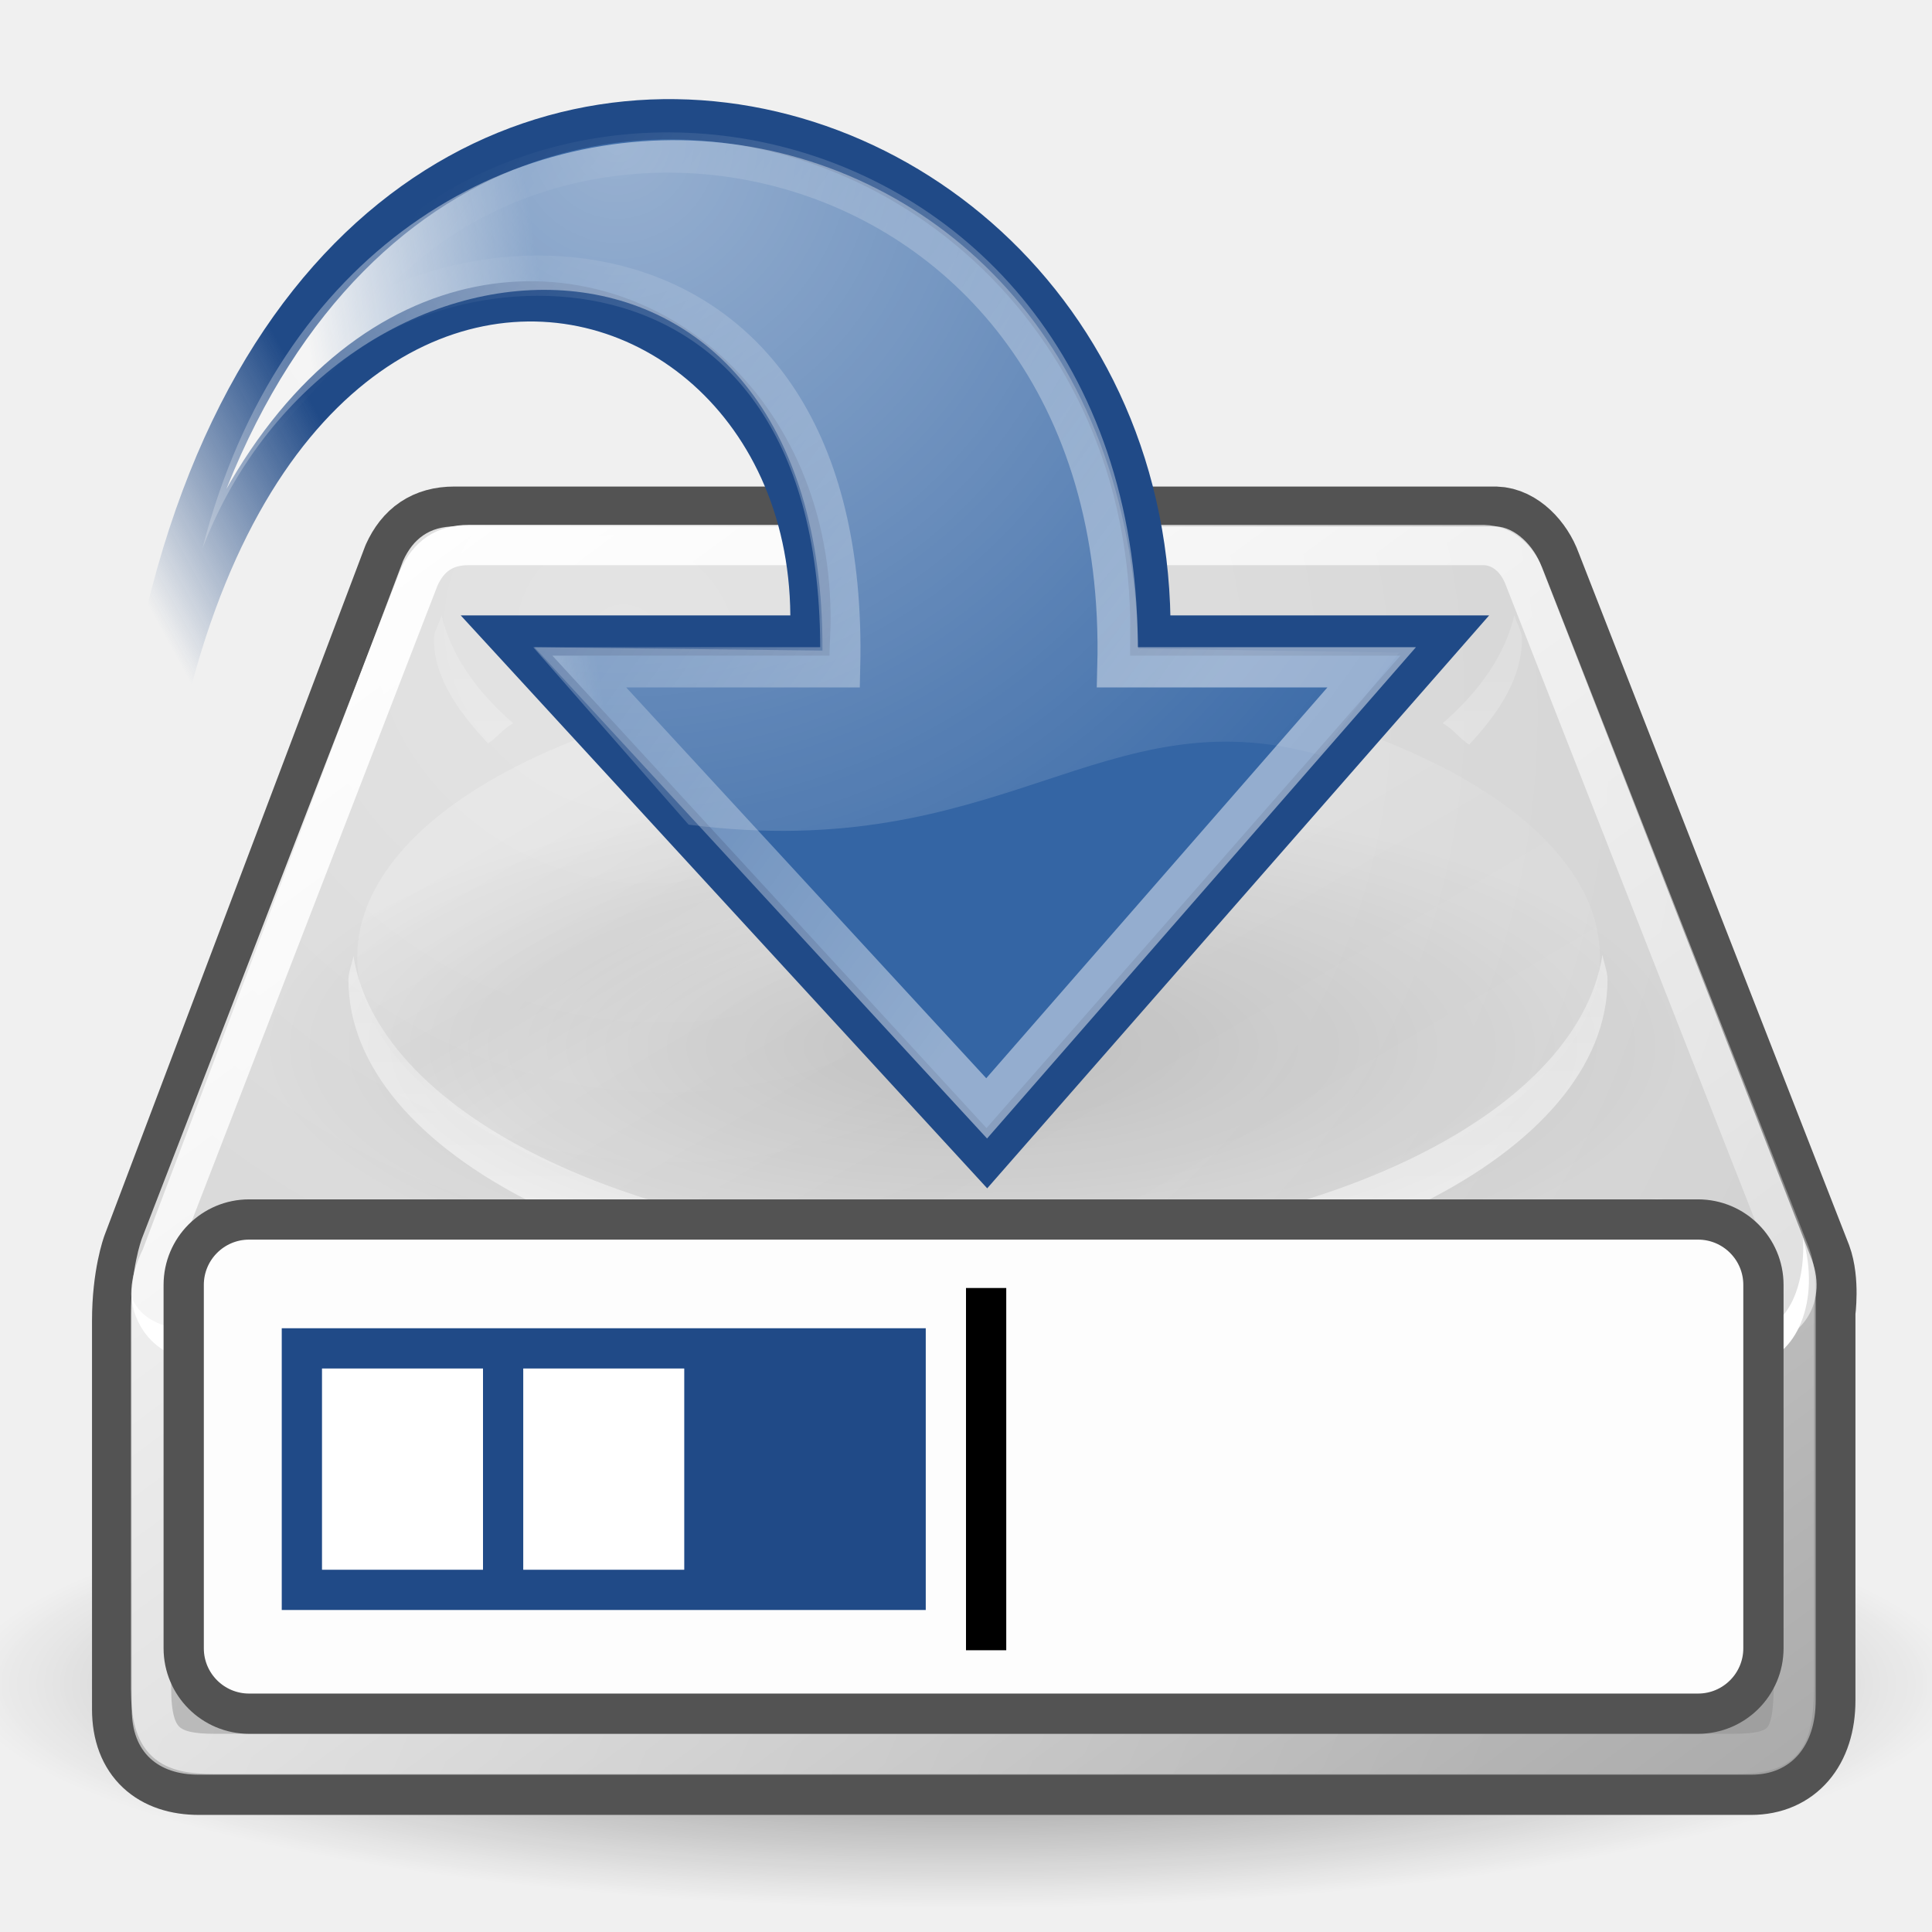
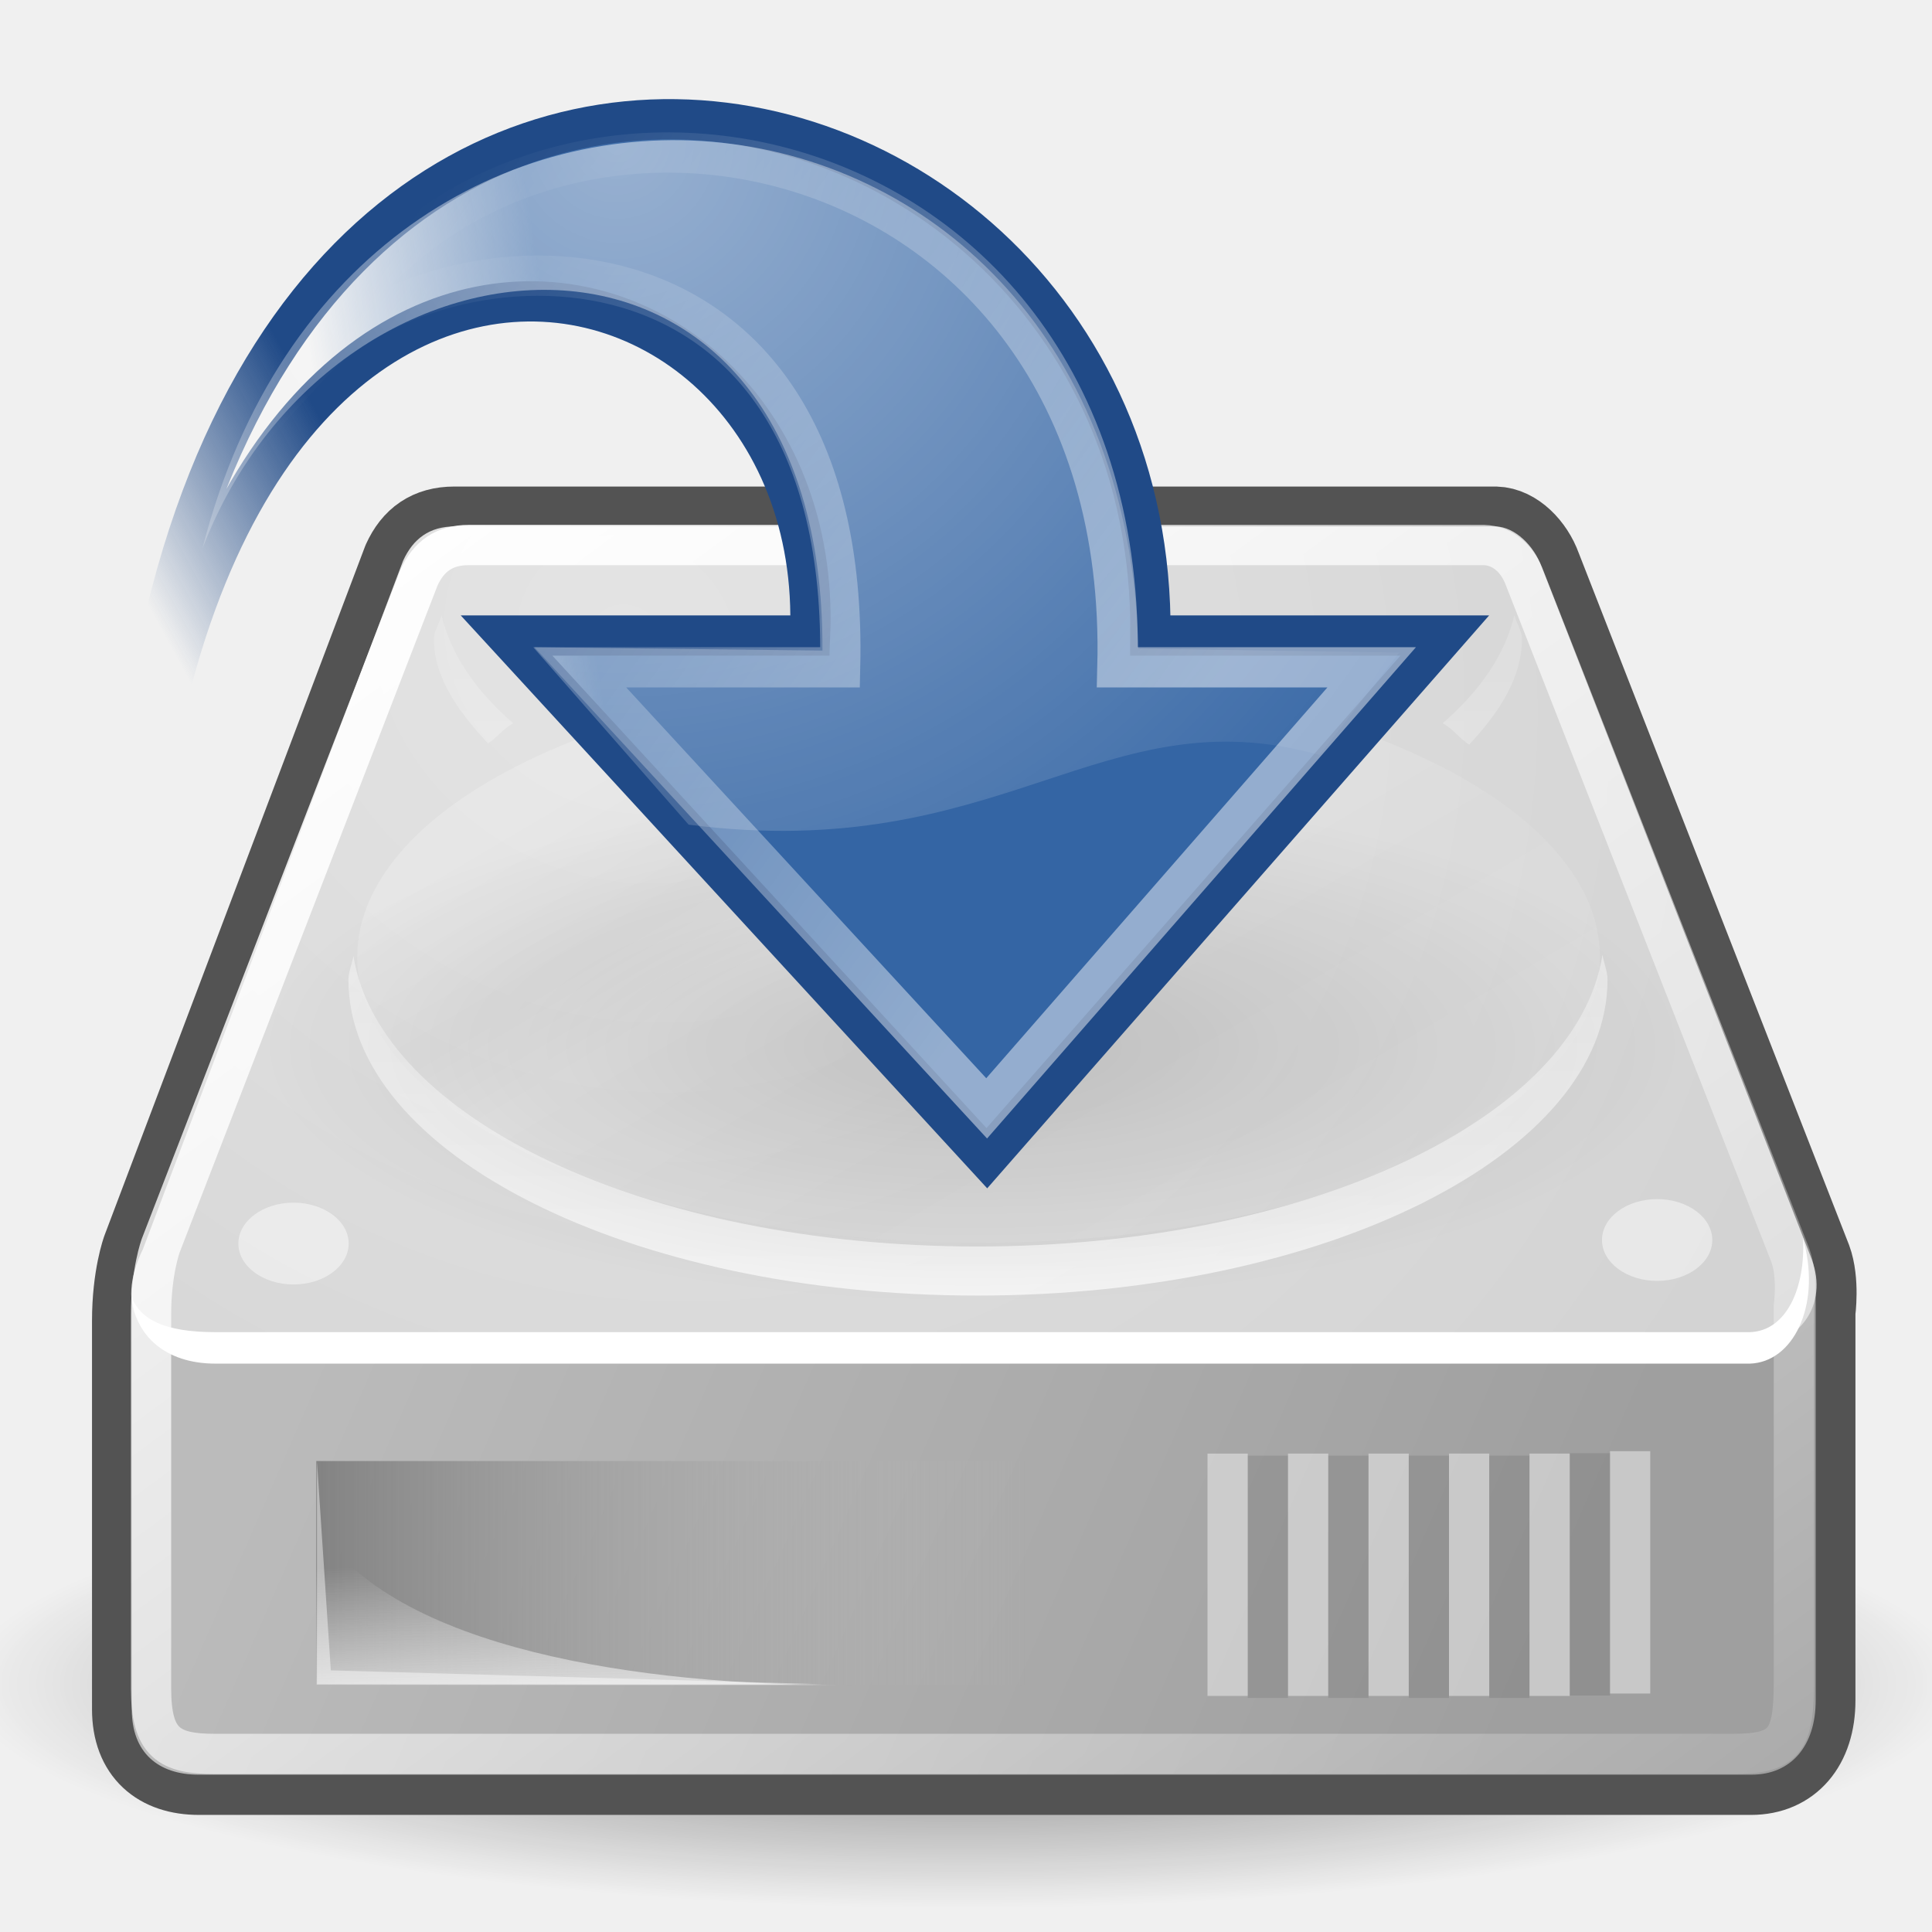
<svg xmlns="http://www.w3.org/2000/svg" xmlns:xlink="http://www.w3.org/1999/xlink" id="svg2913" height="48px" width="48px">
  <defs id="defs3">
    <linearGradient id="linearGradient6925">
      <stop style="stop-color:#204a87;stop-opacity:1;" offset="0" id="stop6927" />
      <stop style="stop-color:#204a87;stop-opacity:0;" offset="1" id="stop6929" />
    </linearGradient>
    <linearGradient id="linearGradient6901">
      <stop style="stop-color:#3465a4;stop-opacity:1;" offset="0" id="stop6903" />
      <stop style="stop-color:#3465a4;stop-opacity:0;" offset="1" id="stop6905" />
    </linearGradient>
    <linearGradient id="linearGradient4991">
      <stop style="stop-color:#ffffff;stop-opacity:1;" offset="0" id="stop4993" />
      <stop style="stop-color:#ffffff;stop-opacity:0;" offset="1" id="stop4995" />
    </linearGradient>
    <radialGradient xlink:href="#linearGradient4991" id="radialGradient4997" cx="23.447" cy="6.458" fx="23.447" fy="6.458" r="19.062" gradientTransform="matrix(-1.314471,-1.006312e-2,-1.022964e-2,1.336221,46.22108,-4.909887)" gradientUnits="userSpaceOnUse" />
    <linearGradient id="linearGradient2187">
      <stop id="stop2189" offset="0" style="stop-color:#ffffff;stop-opacity:1;" />
      <stop id="stop2191" offset="1" style="stop-color:#ffffff;stop-opacity:0;" />
    </linearGradient>
    <linearGradient xlink:href="#linearGradient2187" id="linearGradient1764" gradientUnits="userSpaceOnUse" gradientTransform="matrix(0.914114,1.412791e-16,-1.412791e-16,0.914114,-3.868698,-2.706902)" x1="33.06" y1="27.394" x2="12.624" y2="12.584" />
    <linearGradient id="linearGradient8662">
      <stop style="stop-color:#000000;stop-opacity:1;" offset="0" id="stop8664" />
      <stop style="stop-color:#000000;stop-opacity:0;" offset="1" id="stop8666" />
    </linearGradient>
    <radialGradient xlink:href="#linearGradient8662" id="radialGradient8668" cx="24.837" cy="36.421" fx="24.837" fy="36.421" r="15.645" gradientTransform="matrix(1,-7.816467e-32,-1.132409e-32,0.536723,-5.897962e-14,16.87306)" gradientUnits="userSpaceOnUse" />
    <linearGradient id="linearGradient2555">
      <stop id="stop2557" offset="0" style="stop-color:#ffffff;stop-opacity:1;" />
      <stop style="stop-color:#e6e6e6;stop-opacity:1;" offset="0.5" id="stop2561" />
      <stop id="stop2563" offset="0.75" style="stop-color:#ffffff;stop-opacity:1;" />
      <stop style="stop-color:#e1e1e1;stop-opacity:1;" offset="0.842" id="stop2565" />
      <stop id="stop2559" offset="1" style="stop-color:#ffffff;stop-opacity:1;" />
    </linearGradient>
    <linearGradient id="linearGradient4274">
      <stop style="stop-color:#ffffff;stop-opacity:0.255;" offset="0" id="stop4276" />
      <stop style="stop-color:#ffffff;stop-opacity:1;" offset="1" id="stop4278" />
    </linearGradient>
    <linearGradient id="linearGradient4264">
      <stop id="stop4266" offset="0" style="stop-color:#000000;stop-opacity:1;" />
      <stop id="stop4268" offset="1" style="stop-color:#000000;stop-opacity:0;" />
    </linearGradient>
    <linearGradient id="linearGradient4254">
      <stop id="stop4256" offset="0" style="stop-color:#ffffff;stop-opacity:1;" />
      <stop id="stop4258" offset="1" style="stop-color:#ffffff;stop-opacity:0;" />
    </linearGradient>
    <linearGradient id="linearGradient4244">
      <stop id="stop4246" offset="0" style="stop-color:#e4e4e4;stop-opacity:1;" />
      <stop id="stop4248" offset="1" style="stop-color:#d3d3d3;stop-opacity:1;" />
    </linearGradient>
    <linearGradient id="linearGradient4236">
      <stop id="stop4238" offset="0" style="stop-color:#eeeeee;stop-opacity:1;" />
      <stop id="stop4240" offset="1" style="stop-color:#eeeeee;stop-opacity:0;" />
    </linearGradient>
    <linearGradient id="linearGradient4228">
      <stop id="stop4230" offset="0" style="stop-color:#bbbbbb;stop-opacity:1;" />
      <stop id="stop4232" offset="1" style="stop-color:#9f9f9f;stop-opacity:1;" />
    </linearGradient>
    <linearGradient id="linearGradient4184">
      <stop id="stop4186" offset="0" style="stop-color:#838383;stop-opacity:1;" />
      <stop id="stop4188" offset="1" style="stop-color:#bbbbbb;stop-opacity:0;" />
    </linearGradient>
    <linearGradient gradientTransform="translate(0.795493,3.79918)" y2="35.281" x2="24.688" y1="35.281" x1="7.062" gradientUnits="userSpaceOnUse" id="linearGradient4209" xlink:href="#linearGradient4184" />
    <linearGradient gradientUnits="userSpaceOnUse" y2="40.944" x2="36.183" y1="28.481" x1="7.605" id="linearGradient4234" xlink:href="#linearGradient4228" gradientTransform="translate(0,5.125)" />
    <linearGradient gradientUnits="userSpaceOnUse" y2="33.759" x2="12.222" y1="37.206" x1="12.277" id="linearGradient4242" xlink:href="#linearGradient4236" gradientTransform="translate(0,5.125)" />
    <radialGradient gradientUnits="userSpaceOnUse" gradientTransform="matrix(1.286242,0.781698,-0.710782,1.169552,-2.354348,0.24814)" r="20.936" fy="2.959" fx="15.571" cy="2.959" cx="15.571" id="radialGradient4250" xlink:href="#linearGradient4244" />
    <linearGradient gradientUnits="userSpaceOnUse" y2="47.621" x2="44.096" y1="4.433" x1="12.378" id="linearGradient4260" xlink:href="#linearGradient4254" gradientTransform="translate(0,5.125)" />
    <radialGradient gradientUnits="userSpaceOnUse" gradientTransform="matrix(1,0,0,0.651032,-2.885063e-16,9.455693)" r="23.555" fy="27.096" fx="23.202" cy="27.096" cx="23.202" id="radialGradient4270" xlink:href="#linearGradient4264" />
    <linearGradient gradientUnits="userSpaceOnUse" y2="26.357" x2="23.688" y1="11.319" x1="23.688" id="linearGradient4272" xlink:href="#linearGradient4274" gradientTransform="translate(0,5.125)" />
    <linearGradient xlink:href="#linearGradient2555" id="linearGradient2553" x1="33.431" y1="31.965" x2="21.748" y2="11.781" gradientUnits="userSpaceOnUse" />
    <linearGradient xlink:href="#linearGradient6901" id="linearGradient6907" x1="14.752" y1="15.868" x2="8.895" y2="16.743" gradientUnits="userSpaceOnUse" />
    <linearGradient xlink:href="#linearGradient6925" id="linearGradient6931" x1="12.25" y1="18.25" x2="7" y2="21.118" gradientUnits="userSpaceOnUse" />
  </defs>
  <g id="layer2">
    <path transform="matrix(1.052533,0,0,0.363113,-0.511757,31.99486)" d="M 46.757 27.096 A 23.555 15.335 0 1 1  -0.354,27.096 A 23.555 15.335 0 1 1  46.757 27.096 z" id="path4262" style="opacity:0.56;color:#000000;fill:url(#radialGradient4270);fill-opacity:1;fill-rule:evenodd;stroke:none;stroke-width:1;stroke-linecap:round;stroke-linejoin:round;marker:none;marker-start:none;marker-mid:none;marker-end:none;stroke-miterlimit:4;stroke-dasharray:none;stroke-dashoffset:0;stroke-opacity:1;visibility:visible;display:inline;overflow:visible" />
    <path id="path4196" d="M 11.286,13.088 C 10.661,13.088 10.254,13.378 10.004,13.931 C 10.004,13.931 3.536,31.035 3.536,31.035 C 3.536,31.035 3.286,31.706 3.286,32.816 C 3.286,32.816 3.286,42.466 3.286,42.466 C 3.286,43.549 3.943,44.091 4.942,44.091 L 43.504,44.091 C 44.489,44.091 45.098,43.373 45.098,42.247 L 45.098,32.597 C 45.098,32.597 45.204,31.827 45.004,31.285 L 38.286,14.088 C 38.101,13.576 37.649,13.1 37.161,13.088 L 11.286,13.088 z " style="fill:none;fill-opacity:1;fill-rule:evenodd;stroke:#535353;stroke-width:2;stroke-linecap:round;stroke-linejoin:round;stroke-miterlimit:4;stroke-dasharray:none;stroke-opacity:1" />
    <path id="path4170" d="M 3.274,32.122 L 4.038,31.43 L 41.648,31.492 L 45.11,31.809 L 45.11,42.248 C 45.11,43.373 44.503,44.091 43.518,44.091 L 4.935,44.091 C 3.937,44.091 3.274,43.549 3.274,42.467 L 3.274,32.122 z " style="fill:url(#linearGradient4234);fill-opacity:1;fill-rule:evenodd;stroke:none;stroke-width:1.02px;stroke-linecap:butt;stroke-linejoin:miter;stroke-opacity:1" />
    <path id="path3093" d="M 3.549,31.039 C 2.835,32.504 3.548,33.432 4.585,33.432 C 4.585,33.432 43.585,33.432 43.585,33.432 C 44.704,33.408 45.43,32.42 45.013,31.289 L 38.299,14.079 C 38.115,13.567 37.644,13.091 37.156,13.079 L 11.299,13.079 C 10.674,13.079 10.263,13.382 10.013,13.936 C 10.013,13.936 3.549,31.039 3.549,31.039 z " style="fill:url(#radialGradient4250);fill-opacity:1;fill-rule:evenodd;stroke:none;stroke-width:1px;stroke-linecap:butt;stroke-linejoin:miter;stroke-opacity:1" />
    <rect y="36.299" x="7.858" height="5.562" width="17.625" id="rect4174" style="opacity:1;color:#000000;fill:url(#linearGradient4209);fill-opacity:1;fill-rule:evenodd;stroke:none;stroke-width:2.409;stroke-linecap:round;stroke-linejoin:round;marker:none;marker-start:none;marker-mid:none;marker-end:none;stroke-miterlimit:4;stroke-dasharray:none;stroke-dashoffset:0;stroke-opacity:1;visibility:visible;display:inline;overflow:visible" />
    <path id="path4194" d="M 7.858,41.862 C 7.858,41.862 7.858,37.85 7.858,37.85 C 9.694,41.029 16.154,41.862 20.795,41.862 C 20.795,41.862 7.858,41.862 7.858,41.862 z " style="opacity:0.811;fill:url(#linearGradient4242);fill-opacity:1;fill-rule:evenodd;stroke:none;stroke-width:1px;stroke-linecap:butt;stroke-linejoin:miter;stroke-opacity:1" />
    <path id="path4201" d="M 44.796,30.754 C 44.86,32.004 44.382,33.07 43.474,33.097 C 43.474,33.097 5.355,33.097 5.355,33.097 C 4.066,33.097 3.488,32.772 3.271,32.229 C 3.363,33.174 4.097,33.879 5.355,33.879 C 5.355,33.879 43.474,33.879 43.474,33.879 C 44.55,33.846 45.227,32.455 44.826,30.884 L 44.796,30.754 z " style="fill:#ffffff;fill-opacity:1;fill-rule:evenodd;stroke:none;stroke-width:1px;stroke-linecap:butt;stroke-linejoin:miter;stroke-opacity:1" />
    <path id="path4211" d="M 10.969,15.281 C 10.923,15.482 10.781,15.668 10.781,15.875 C 10.781,16.824 11.372,17.664 12.125,18.469 C 12.365,18.315 12.49,18.114 12.75,17.969 C 11.81,17.153 11.197,16.252 10.969,15.281 z M 37.625,15.281 C 37.396,16.251 36.783,17.154 35.844,17.969 C 36.118,18.122 36.248,18.337 36.5,18.5 C 37.257,17.693 37.812,16.827 37.812,15.875 C 37.812,15.668 37.671,15.482 37.625,15.281 z M 39.812,23.719 C 39.199,27.759 32.514,30.969 24.281,30.969 C 16.069,30.969 9.421,27.776 8.781,23.75 C 8.749,23.947 8.656,24.142 8.656,24.344 C 8.656,28.662 15.645,32.188 24.281,32.188 C 32.917,32.188 39.937,28.662 39.938,24.344 C 39.938,24.131 39.848,23.926 39.812,23.719 z " style="opacity:0.691;color:#000000;fill:url(#linearGradient4272);fill-opacity:1;fill-rule:evenodd;stroke:none;stroke-width:2;stroke-linecap:round;stroke-linejoin:round;marker:none;marker-start:none;marker-mid:none;marker-end:none;stroke-miterlimit:4;stroke-dasharray:none;stroke-dashoffset:0;stroke-opacity:1;visibility:visible;display:inline;overflow:visible" />
    <path transform="translate(8.838843e-2,5.30178)" d="M 8.574 25.594 A 1.37 1.016 0 1 1  5.834,25.594 A 1.37 1.016 0 1 1  8.574 25.594 z" id="path4224" style="opacity:1;color:#000000;fill:#ffffff;fill-opacity:0.458;fill-rule:evenodd;stroke:none;stroke-width:2;stroke-linecap:round;stroke-linejoin:round;marker:none;marker-start:none;marker-mid:none;marker-end:none;stroke-miterlimit:4;stroke-dasharray:none;stroke-dashoffset:0;stroke-opacity:1;visibility:visible;display:inline;overflow:visible" />
    <path style="opacity:1;color:#000000;fill:#ffffff;fill-opacity:0.458;fill-rule:evenodd;stroke:none;stroke-width:2;stroke-linecap:round;stroke-linejoin:round;marker:none;marker-start:none;marker-mid:none;marker-end:none;stroke-miterlimit:4;stroke-dasharray:none;stroke-dashoffset:0;stroke-opacity:1;visibility:visible;display:inline;overflow:visible" id="path4226" d="M 8.574 25.594 A 1.37 1.016 0 1 1  5.834,25.594 A 1.37 1.016 0 1 1  8.574 25.594 z" transform="translate(33.96705,5.21339)" />
    <path style="fill:none;fill-opacity:1;fill-rule:evenodd;stroke:url(#linearGradient4260);stroke-width:1;stroke-linecap:round;stroke-linejoin:round;stroke-miterlimit:4;stroke-dasharray:none;stroke-opacity:1" d="M 11.643,13.541 C 11.041,13.541 10.65,13.82 10.409,14.353 C 10.409,14.353 3.994,30.944 3.994,30.944 C 3.994,30.944 3.753,31.59 3.753,32.659 C 3.753,32.659 3.753,41.949 3.753,41.949 C 3.753,43.303 4.197,43.576 5.348,43.576 L 43.035,43.576 C 44.358,43.576 44.569,43.259 44.569,41.738 L 44.569,32.448 C 44.569,32.448 44.671,31.706 44.479,31.184 L 37.886,14.378 C 37.708,13.886 37.335,13.552 36.865,13.541 L 11.643,13.541 z " id="path4252" />
    <path style="fill:none;fill-opacity:0.75;fill-rule:evenodd;stroke:#ffffff;stroke-width:1px;stroke-linecap:square;stroke-linejoin:miter;stroke-opacity:0.424" d="M 40.5,36.554 L 40.5,41.575" id="path4282" />
    <path id="path4284" d="M 38.5,36.614 L 38.5,41.635" style="fill:none;fill-opacity:0.75;fill-rule:evenodd;stroke:#ffffff;stroke-width:1px;stroke-linecap:square;stroke-linejoin:miter;stroke-opacity:0.424" />
    <path style="fill:none;fill-opacity:0.75;fill-rule:evenodd;stroke:#ffffff;stroke-width:1px;stroke-linecap:square;stroke-linejoin:miter;stroke-opacity:0.424" d="M 36.5,36.614 L 36.5,41.635" id="path4286" />
    <path id="path4288" d="M 34.5,36.614 L 34.5,41.635" style="fill:none;fill-opacity:0.75;fill-rule:evenodd;stroke:#ffffff;stroke-width:1px;stroke-linecap:square;stroke-linejoin:miter;stroke-opacity:0.424" />
    <path style="fill:none;fill-opacity:0.75;fill-rule:evenodd;stroke:#ffffff;stroke-width:1px;stroke-linecap:square;stroke-linejoin:miter;stroke-opacity:0.424" d="M 32.5,36.614 L 32.5,41.635" id="path4290" />
    <path id="path4292" d="M 30.5,36.614 L 30.5,41.635" style="fill:none;fill-opacity:0.75;fill-rule:evenodd;stroke:#ffffff;stroke-width:1px;stroke-linecap:square;stroke-linejoin:miter;stroke-opacity:0.424" />
    <path id="path4294" d="M 39.5,36.604 L 39.5,41.625" style="opacity:0.097;fill:none;fill-opacity:0.75;fill-rule:evenodd;stroke:#000000;stroke-width:1px;stroke-linecap:square;stroke-linejoin:miter;stroke-opacity:1" />
    <path style="opacity:0.097;fill:none;fill-opacity:0.75;fill-rule:evenodd;stroke:#000000;stroke-width:1px;stroke-linecap:square;stroke-linejoin:miter;stroke-opacity:1" d="M 37.5,36.664 L 37.5,41.685" id="path4296" />
    <path id="path4298" d="M 35.5,36.664 L 35.5,41.685" style="opacity:0.097;fill:none;fill-opacity:0.75;fill-rule:evenodd;stroke:#000000;stroke-width:1px;stroke-linecap:square;stroke-linejoin:miter;stroke-opacity:1" />
    <path style="opacity:0.097;fill:none;fill-opacity:0.75;fill-rule:evenodd;stroke:#000000;stroke-width:1px;stroke-linecap:square;stroke-linejoin:miter;stroke-opacity:1" d="M 33.5,36.664 L 33.5,41.685" id="path4300" />
    <path id="path4302" d="M 31.5,36.664 L 31.5,41.685" style="opacity:0.097;fill:none;fill-opacity:0.75;fill-rule:evenodd;stroke:#000000;stroke-width:1px;stroke-linecap:square;stroke-linejoin:miter;stroke-opacity:1" />
    <path id="path4572" d="M 7.875,36.312 L 7.875,41.844 L 20.438,41.844 L 8.219,41.5 L 7.875,36.312 z " style="opacity:0.44;fill:#ffffff;fill-opacity:1;fill-rule:evenodd;stroke:none;stroke-width:1px;stroke-linecap:butt;stroke-linejoin:miter;stroke-opacity:1" />
    <path style="opacity:0.206;color:#000000;fill:url(#linearGradient2553);fill-opacity:1;fill-rule:evenodd;stroke:none;stroke-width:0.934;stroke-linecap:square;stroke-linejoin:round;marker:none;marker-start:none;marker-mid:none;marker-end:none;stroke-miterlimit:4;stroke-dasharray:none;stroke-dashoffset:0;stroke-opacity:0.424;visibility:visible;display:inline;overflow:visible" id="path2545" d="M 39.875 19.562 A 14.875 6.688 0 1 1  10.125,19.562 A 14.875 6.688 0 1 1  39.875 19.562 z" transform="matrix(1.037815,0,0,1.060747,-1.632878,3.03037)" />
  </g>
  <g id="layer1">
    <path transform="matrix(1.13019,1.178179e-16,7.918544e-17,-0.759601,-3.909725,53.66554)" d="M 40.482 36.421 A 15.645 8.397 0 1 1  9.192,36.421 A 15.645 8.397 0 1 1  40.482 36.421 z" id="path8660" style="opacity:0.141;color:#000000;fill:url(#radialGradient8668);fill-opacity:1;fill-rule:evenodd;stroke:none;stroke-width:1;stroke-linecap:butt;stroke-linejoin:miter;marker:none;marker-start:none;marker-mid:none;marker-end:none;stroke-miterlimit:10;stroke-dasharray:none;stroke-dashoffset:0;stroke-opacity:1;visibility:visible;display:inline;overflow:visible" />
    <path style="opacity:1;color:#000000;fill:url(#linearGradient6907);fill-opacity:1.0;fill-rule:nonzero;stroke:url(#linearGradient6931);stroke-width:1;stroke-linecap:butt;stroke-linejoin:miter;marker:none;marker-start:none;marker-mid:none;marker-end:none;stroke-miterlimit:4;stroke-dasharray:none;stroke-dashoffset:0;stroke-opacity:1;visibility:visible;display:block;overflow:visible" d="M 3.203,25.835 C 2.173,-5.385 28.742,-0.451 28.582,15.789 L 35.895,15.789 L 24.518,28.775 L 12.585,15.789 C 12.585,15.789 20.127,15.789 20.127,15.789 C 20.584,4.819 3.409,1.61 3.203,25.835 z " id="path1432" />
    <path id="path2177" d="M 7.664,9.104 C 12.406,-0.04 28.122,2.718 27.762,16.579 L 34.079,16.579 C 34.079,16.579 24.513,27.537 24.513,27.537 L 14.417,16.579 C 14.417,16.579 20.873,16.579 20.873,16.579 C 21.145,5.004 10.922,5.535 7.664,9.104 z " style="opacity:0.472;color:#000000;fill:none;fill-opacity:1;fill-rule:nonzero;stroke:url(#linearGradient1764);stroke-width:1;stroke-linecap:butt;stroke-linejoin:miter;marker:none;marker-start:none;marker-mid:none;marker-end:none;stroke-miterlimit:10;stroke-dasharray:none;stroke-dashoffset:0;stroke-opacity:1;visibility:visible;display:block;overflow:visible" />
    <path style="opacity:0.494;color:#000000;fill:url(#radialGradient4997);fill-opacity:1;fill-rule:nonzero;stroke:none;stroke-width:1;stroke-linecap:butt;stroke-linejoin:miter;marker:none;marker-start:none;marker-mid:none;marker-end:none;stroke-miterlimit:10;stroke-dasharray:none;stroke-dashoffset:0;stroke-opacity:1;visibility:visible;display:inline;overflow:visible" d="M 34.767,16.212 L 32.783,18.757 C 27.373,17.241 24.897,21.487 17.109,20.489 L 13.248,16.08 L 20.434,16.163 C 20.483,4.316 8.344,4.999 5.029,13.628 C 8.837,-1.261 27.893,0.806 28.283,16.114 L 34.767,16.212 z " id="path4989" />
-     <rect style="opacity:1;color:#000000;fill:#fdfdfd;fill-opacity:1;fill-rule:nonzero;stroke:#535353;stroke-width:1;stroke-linecap:round;stroke-linejoin:miter;marker:none;marker-start:none;marker-mid:none;marker-end:none;stroke-miterlimit:4;stroke-dasharray:none;stroke-dashoffset:0;stroke-opacity:1;visibility:visible;display:block;overflow:visible" id="rect6951" width="39.248" height="12.278" x="4.564" y="30.298" rx="1.625" ry="1.625" />
-     <rect style="opacity:1;color:#000000;fill:#204a87;fill-opacity:1;fill-rule:nonzero;stroke:none;stroke-width:1;stroke-linecap:round;stroke-linejoin:miter;marker:none;marker-start:none;marker-mid:none;marker-end:none;stroke-miterlimit:4;stroke-dasharray:none;stroke-dashoffset:0;stroke-opacity:1;visibility:visible;display:block;overflow:visible" id="rect6953" width="16" height="7" x="7" y="33" ry="0" />
-     <rect style="opacity:1;color:#000000;fill:#000000;fill-opacity:1;fill-rule:nonzero;stroke:none;stroke-width:1;stroke-linecap:round;stroke-linejoin:miter;marker:none;marker-start:none;marker-mid:none;marker-end:none;stroke-miterlimit:4;stroke-dasharray:none;stroke-dashoffset:0;stroke-opacity:1;visibility:visible;display:block;overflow:visible" id="rect6957" width="1" height="9" x="24" y="32" />
-     <rect style="opacity:1;color:#000000;fill:#ffffff;fill-opacity:1;fill-rule:nonzero;stroke:none;stroke-width:1;stroke-linecap:round;stroke-linejoin:miter;marker:none;marker-start:none;marker-mid:none;marker-end:none;stroke-miterlimit:4;stroke-dasharray:none;stroke-dashoffset:0;stroke-opacity:1;visibility:visible;display:block;overflow:visible" id="rect6959" width="4" height="5" x="8" y="34" />
-     <rect y="34" x="13" height="5" width="4" id="rect6961" style="opacity:1;color:#000000;fill:#ffffff;fill-opacity:1;fill-rule:nonzero;stroke:none;stroke-width:1;stroke-linecap:round;stroke-linejoin:miter;marker:none;marker-start:none;marker-mid:none;marker-end:none;stroke-miterlimit:4;stroke-dasharray:none;stroke-dashoffset:0;stroke-opacity:1;visibility:visible;display:block;overflow:visible" />
  </g>
</svg>
